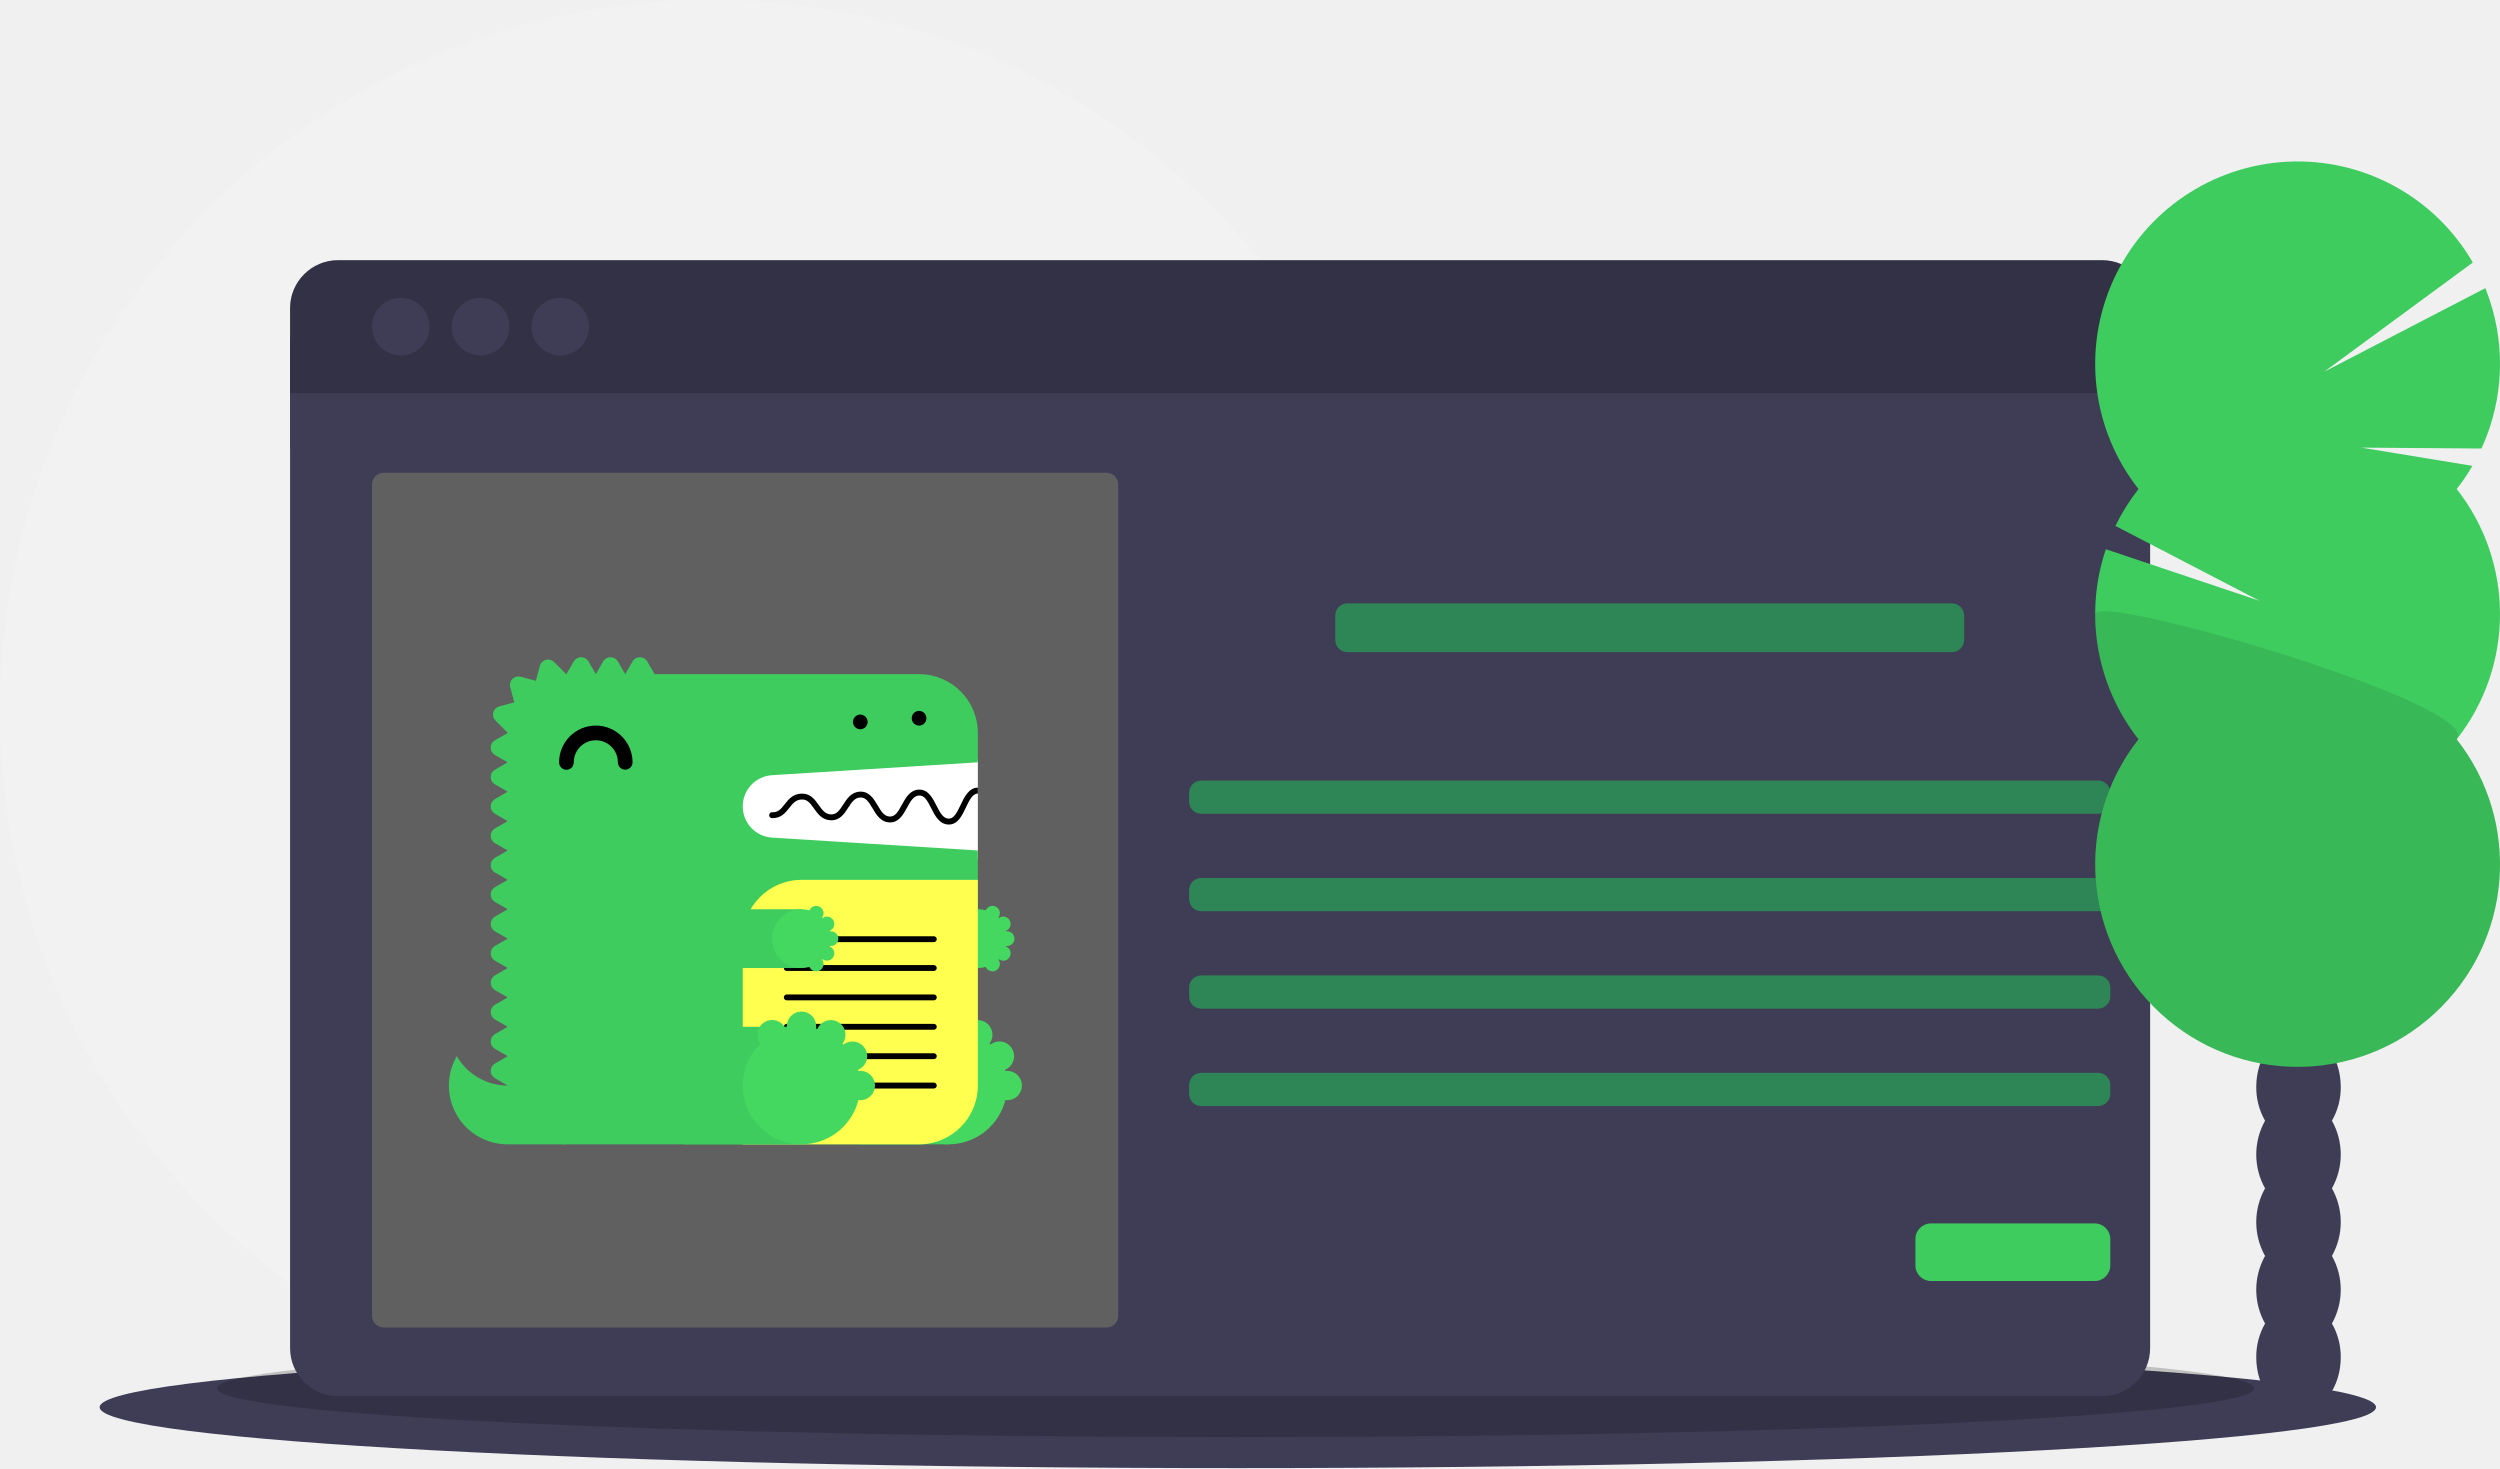
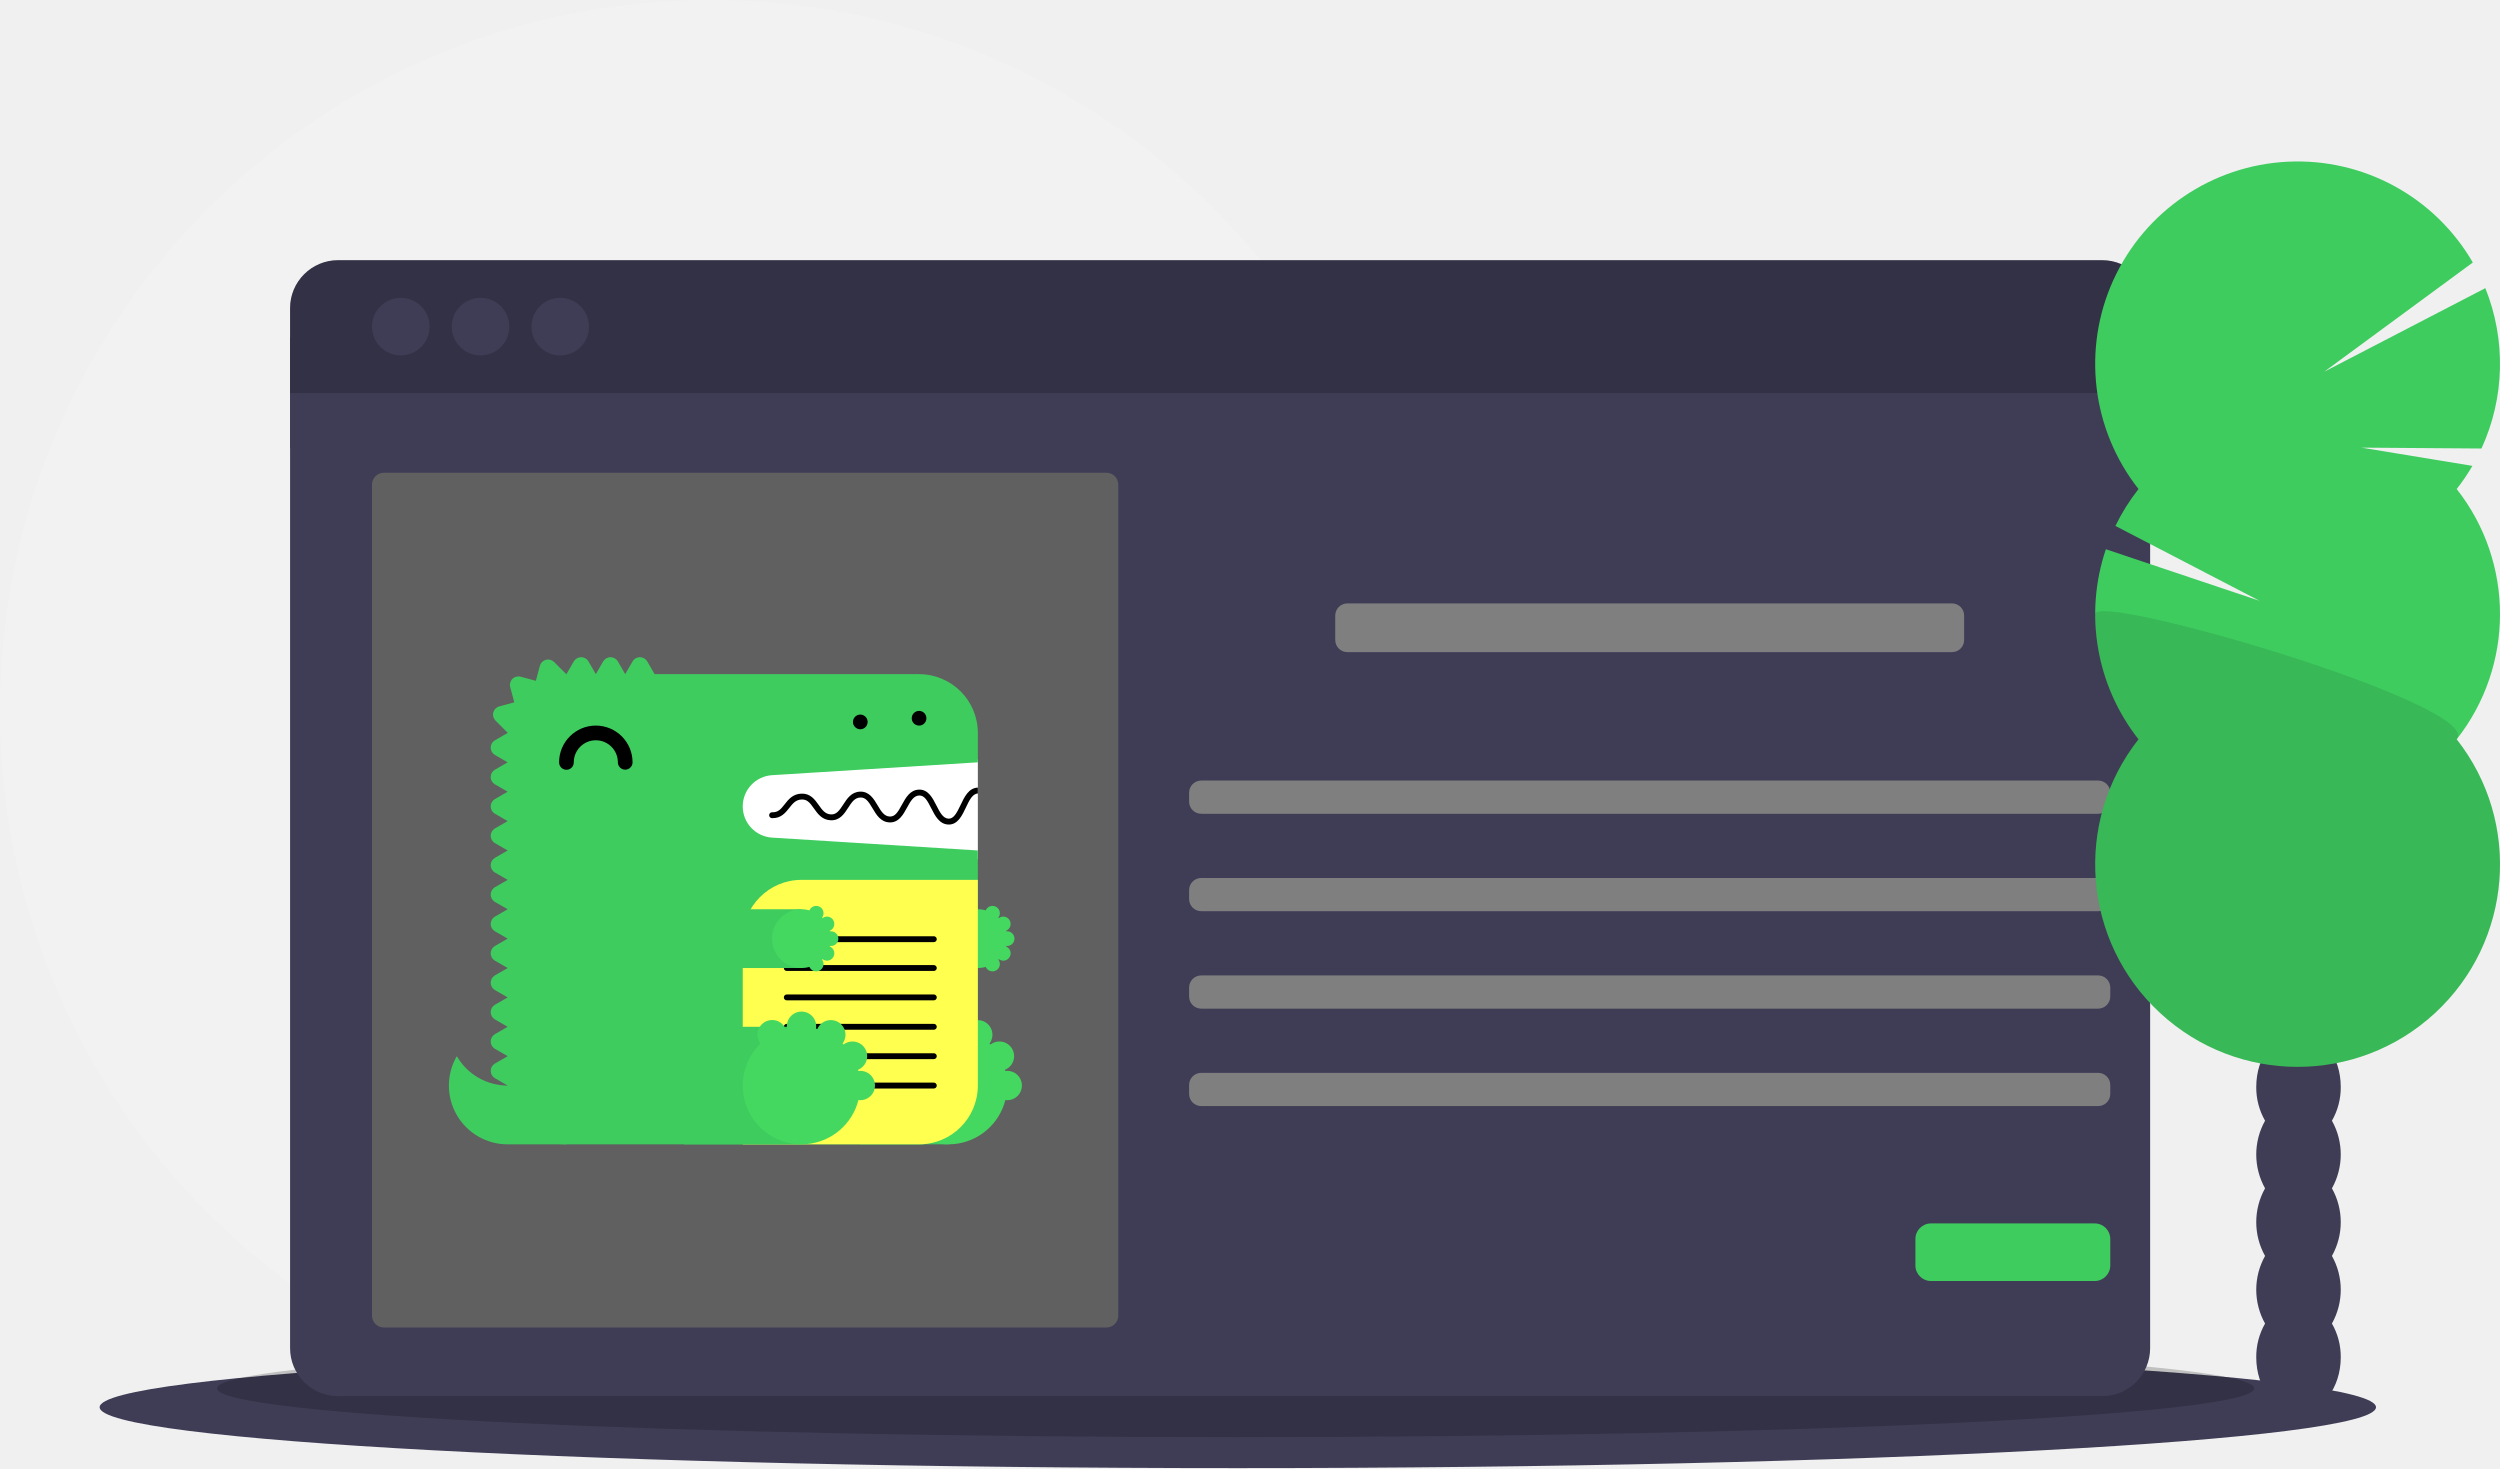
<svg xmlns="http://www.w3.org/2000/svg" width="1129" height="663" viewBox="0 0 1129 663">
  <circle cx="321" cy="321" r="321" fill="#f2f2f2" />
  <ellipse cx="559" cy="635.5" rx="514" ry="27.5" fill="#3f3d56" />
  <ellipse cx="558" cy="627" rx="460" ry="22" opacity="0.2" />
  <rect x="131" y="152.5" width="840" height="50" fill="#3f3d56" />
  <path d="M166.5,727.33A21.67,21.67,0,0,0,188.17,749H984.83A21.67,21.67,0,0,0,1006.5,727.33V296h-840Z" transform="translate(-35.5 -118.5)" fill="#3f3d56" />
  <path d="M984.83,236H188.17A21.67,21.67,0,0,0,166.5,257.67V296h840V257.67A21.67,21.67,0,0,0,984.83,236Z" transform="translate(-35.5 -118.5)" fill="#3f3d56" />
  <path d="M984.83,236H188.17A21.67,21.67,0,0,0,166.5,257.67V296h840V257.67A21.67,21.67,0,0,0,984.83,236Z" transform="translate(-35.5 -118.5)" opacity="0.2" />
  <circle cx="181" cy="147.5" r="13" fill="#3f3d56" />
  <circle cx="217" cy="147.5" r="13" fill="#3f3d56" />
  <circle cx="253" cy="147.5" r="13" fill="#3f3d56" />
  <rect x="168" y="213.5" width="337" height="386" rx="5.335" fill="#606060" />
-   <rect x="603" y="272.5" width="284" height="22" rx="5.476" fill="#2e8555" />
-   <rect x="537" y="352.5" width="416" height="15" rx="5.476" fill="#2e8555" />
-   <rect x="537" y="396.5" width="416" height="15" rx="5.476" fill="#2e8555" />
-   <rect x="537" y="440.5" width="416" height="15" rx="5.476" fill="#2e8555" />
-   <rect x="537" y="484.5" width="416" height="15" rx="5.476" fill="#2e8555" />
+   <rect x="603" y="272.5" width="284" height="22" rx="5.476" fill="#7f7f7f" />
+   <rect x="537" y="352.5" width="416" height="15" rx="5.476" fill="#7f7f7f" />
+   <rect x="537" y="396.5" width="416" height="15" rx="5.476" fill="#7f7f7f" />
+   <rect x="537" y="440.5" width="416" height="15" rx="5.476" fill="#7f7f7f" />
+   <rect x="537" y="484.5" width="416" height="15" rx="5.476" fill="#7f7f7f" />
  <rect x="865" y="552.5" width="88" height="26" rx="7.028" fill="#3ecc5f" />
  <path d="M1088.603,624.616a30.114,30.114,0,0,0,3.983-15.266c0-13.797-8.544-24.981-19.083-24.981s-19.083,11.184-19.083,24.981a30.114,30.114,0,0,0,3.983,15.266,31.248,31.248,0,0,0,0,30.532,31.248,31.248,0,0,0,0,30.532,31.248,31.248,0,0,0,0,30.532,30.114,30.114,0,0,0-3.983,15.266c0,13.797,8.544,24.981,19.083,24.981s19.083-11.184,19.083-24.981a30.114,30.114,0,0,0-3.983-15.266,31.248,31.248,0,0,0,0-30.532,31.248,31.248,0,0,0,0-30.532,31.248,31.248,0,0,0,0-30.532Z" transform="translate(-35.5 -118.5)" fill="#3f3d56" />
  <ellipse cx="1038.003" cy="460.318" rx="19.083" ry="24.981" fill="#3f3d56" />
  <ellipse cx="1038.003" cy="429.786" rx="19.083" ry="24.981" fill="#3f3d56" />
  <path d="M1144.939,339.345a91.611,91.611,0,0,0,7.107-10.461l-50.141-8.235,54.229.403a91.566,91.566,0,0,0,1.746-72.426l-72.754,37.741,67.097-49.321a91.413,91.413,0,1,0-150.971,102.298,91.458,91.458,0,0,0-10.425,16.669l65.087,33.814-69.4-23.292a91.46,91.46,0,0,0,14.738,85.837,91.406,91.406,0,1,0,143.689,0,91.418,91.418,0,0,0,0-113.029Z" transform="translate(-35.5 -118.5)" fill="#3ecc5f" fill-rule="evenodd" />
  <path d="M981.688,395.859a91.013,91.013,0,0,0,19.561,56.514,91.406,91.406,0,1,0,143.689,0C1157.19,436.821,981.688,385.6,981.688,395.859Z" transform="translate(-35.5 -118.5)" opacity="0.1" />
  <path d="M365.62,461.436H477.094v45.12H365.62Z" transform="translate(-35.5 -118.5)" fill="#fff" fill-rule="evenodd" />
  <path d="M264.763,608.741a26.509,26.509,0,0,1-22.962-13.271,26.51,26.51,0,0,0,22.962,39.812H291.304V608.741Z" transform="translate(-35.5 -118.5)" fill="#3ecc5f" fill-rule="evenodd" />
  <path d="M384.172,468.571l92.922-5.807V449.493a26.541,26.541,0,0,0-26.541-26.541H331.116l-3.318-5.746a3.83,3.83,0,0,0-6.635,0l-3.318,5.746-3.318-5.746a3.83,3.83,0,0,0-6.635,0l-3.318,5.746L301.257,417.205a3.83,3.83,0,0,0-6.635,0L291.304,422.951c-.029,0-.056.004-.086.004l-5.497-5.495a3.829,3.829,0,0,0-6.407,1.717l-1.817,6.773L270.607,424.103a3.83,3.83,0,0,0-4.691,4.693l1.845,6.891-6.771,1.814a3.832,3.832,0,0,0-1.72,6.41l5.497,5.497c0,.028-.004.056-.004.085l-5.746,3.318a3.83,3.83,0,0,0,0,6.635l5.746,3.318L259.016,466.081a3.83,3.83,0,0,0,0,6.635l5.746,3.318-5.746,3.318a3.83,3.83,0,0,0,0,6.635l5.746,3.318-5.746,3.318a3.83,3.83,0,0,0,0,6.635l5.746,3.318-5.746,3.318a3.83,3.83,0,0,0,0,6.635l5.746,3.318-5.746,3.318a3.83,3.83,0,0,0,0,6.635l5.746,3.318-5.746,3.318a3.83,3.83,0,0,0,0,6.635l5.746,3.318-5.746,3.318a3.83,3.83,0,0,0,0,6.635l5.746,3.318L259.016,558.976a3.83,3.83,0,0,0,0,6.635l5.746,3.318-5.746,3.318a3.83,3.83,0,0,0,0,6.635l5.746,3.318-5.746,3.318a3.83,3.83,0,0,0,0,6.635l5.746,3.318-5.746,3.318a3.83,3.83,0,0,0,0,6.635l5.746,3.318A26.541,26.541,0,0,0,291.304,635.283H450.553A26.541,26.541,0,0,0,477.094,608.741V502.575l-92.922-5.807a14.126,14.126,0,0,1,0-28.198" transform="translate(-35.5 -118.5)" fill="#3ecc5f" fill-rule="evenodd" />
  <path d="M424.011,635.283h39.812V582.2H424.011Z" transform="translate(-35.5 -118.5)" fill="#3ecc5f" fill-rule="evenodd" />
  <path d="M490.365,602.106a6.602,6.602,0,0,0-.848.085c-.05-.199-.098-.399-.154-.599A6.627,6.627,0,1,0,482.806,590.21q-.22-.225-.445-.446a6.624,6.624,0,1,0-11.397-6.564c-.196-.056-.394-.102-.591-.153a6.64,6.64,0,1,0-13.101,0c-.196.05-.394.097-.591.153a6.628,6.628,0,1,0-11.397,6.564,26.528,26.528,0,1,0,44.231,25.528,6.621,6.621,0,1,0,.848-13.186" transform="translate(-35.5 -118.5)" fill="#44d860" fill-rule="evenodd" />
  <path d="M437.282,555.658H477.094V529.117H437.282Z" transform="translate(-35.5 -118.5)" fill="#3ecc5f" fill-rule="evenodd" />
  <path d="M490.365,545.705a3.318,3.318,0,0,0,0-6.635,3.411,3.411,0,0,0-.423.042c-.027-.1-.049-.199-.077-.299a3.319,3.319,0,0,0-1.278-6.379,3.282,3.282,0,0,0-2.001.687q-.109-.113-.223-.223a3.282,3.282,0,0,0,.671-1.983,3.318,3.318,0,0,0-6.37-1.299,13.271,13.271,0,1,0,0,25.541,3.318,3.318,0,0,0,6.37-1.299,3.282,3.282,0,0,0-.671-1.983q.113-.109.223-.223a3.282,3.282,0,0,0,2.001.687,3.318,3.318,0,0,0,1.278-6.379c.028-.098.05-.199.077-.299a3.413,3.413,0,0,0,.423.042" transform="translate(-35.5 -118.5)" fill="#44d860" fill-rule="evenodd" />
  <path d="M317.845,466.081a3.318,3.318,0,0,1-3.318-3.318,9.953,9.953,0,1,0-19.906,0,3.318,3.318,0,1,1-6.635,0,16.588,16.588,0,1,1,33.177,0,3.318,3.318,0,0,1-3.318,3.318" transform="translate(-35.5 -118.5)" fill-rule="evenodd" />
  <path d="M370.928,635.283h79.624A26.541,26.541,0,0,0,477.094,608.741v-92.895H397.47a26.541,26.541,0,0,0-26.541,26.541Z" transform="translate(-35.5 -118.5)" fill="#ffff50" fill-rule="evenodd" />
  <path d="M457.214,556.985H390.808a1.327,1.327,0,0,1,0-2.654h66.407a1.327,1.327,0,0,1,0,2.654m0,26.541H390.808a1.327,1.327,0,1,1,0-2.654h66.407a1.327,1.327,0,0,1,0,2.654m0,26.541H390.808a1.327,1.327,0,1,1,0-2.654h66.407a1.327,1.327,0,0,1,0,2.654m0-66.107H390.808a1.327,1.327,0,0,1,0-2.654h66.407a1.327,1.327,0,0,1,0,2.654m0,26.295H390.808a1.327,1.327,0,0,1,0-2.654h66.407a1.327,1.327,0,0,1,0,2.654m0,26.541H390.808a1.327,1.327,0,0,1,0-2.654h66.407a1.327,1.327,0,0,1,0,2.654M477.094,474.191c-.016,0-.029-.008-.045-.007-4.101.139-6.041,4.241-7.753,7.86-1.786,3.782-3.168,6.241-5.432,6.167-2.507-.09-3.94-2.922-5.458-5.919-1.744-3.442-3.734-7.347-7.913-7.201-4.042.138-5.989,3.708-7.706,6.857-1.827,3.355-3.071,5.395-5.469,5.3-2.557-.093-3.916-2.395-5.489-5.06-1.753-2.967-3.78-6.304-7.878-6.189-3.973.137-5.925,3.165-7.648,5.839-1.822,2.827-3.099,4.549-5.527,4.447-2.618-.093-3.971-2.004-5.535-4.216-1.757-2.486-3.737-5.299-7.823-5.162-3.886.133-5.838,2.614-7.559,4.801-1.635,2.076-2.912,3.718-5.612,3.615a1.328,1.328,0,1,0-.096,2.654c4.004.134,6.032-2.389,7.793-4.628,1.562-1.985,2.91-3.699,5.564-3.789,2.556-.109,3.754,1.48,5.567,4.041,1.721,2.434,3.675,5.194,7.605,5.336,4.118.138,6.099-2.939,7.854-5.663,1.569-2.434,2.922-4.535,5.507-4.624,2.379-.089,3.675,1.792,5.501,4.885,1.721,2.916,3.671,6.219,7.68,6.365,4.147.143,6.15-3.477,7.895-6.682,1.512-2.771,2.938-5.388,5.466-5.476,2.379-.056,3.62,2.117,5.456,5.746,1.715,3.388,3.659,7.226,7.73,7.373l.224.004c4.066,0,5.996-4.081,7.704-7.689,1.512-3.198,2.942-6.211,5.397-6.334Z" transform="translate(-35.5 -118.5)" fill-rule="evenodd" />
  <path d="M344.387,635.283h53.083V582.2H344.387Z" transform="translate(-35.5 -118.5)" fill="#3ecc5f" fill-rule="evenodd" />
  <path d="M424.011,602.106a6.602,6.602,0,0,0-.848.085c-.05-.199-.098-.399-.154-.599A6.627,6.627,0,1,0,416.452,590.21q-.22-.225-.445-.446a6.624,6.624,0,1,0-11.397-6.564c-.196-.056-.394-.102-.591-.153a6.64,6.64,0,1,0-13.101,0c-.196.05-.394.097-.591.153a6.628,6.628,0,1,0-11.397,6.564,26.528,26.528,0,1,0,44.231,25.528,6.621,6.621,0,1,0,.848-13.186" transform="translate(-35.5 -118.5)" fill="#44d860" fill-rule="evenodd" />
  <path d="M344.387,555.658h53.083V529.117H344.387Z" transform="translate(-35.5 -118.5)" fill="#3ecc5f" fill-rule="evenodd" />
  <path d="M410.74,545.705a3.318,3.318,0,1,0,0-6.635,3.411,3.411,0,0,0-.423.042c-.027-.1-.049-.199-.077-.299a3.319,3.319,0,0,0-1.278-6.379,3.282,3.282,0,0,0-2.001.687q-.109-.113-.223-.223a3.282,3.282,0,0,0,.671-1.983,3.318,3.318,0,0,0-6.37-1.299,13.271,13.271,0,1,0,0,25.541,3.318,3.318,0,0,0,6.37-1.299,3.282,3.282,0,0,0-.671-1.983q.113-.109.223-.223a3.282,3.282,0,0,0,2.001.687,3.318,3.318,0,0,0,1.278-6.379c.028-.098.05-.199.077-.299a3.413,3.413,0,0,0,.423.042" transform="translate(-35.5 -118.5)" fill="#44d860" fill-rule="evenodd" />
  <path d="M424.011,447.834a3.603,3.603,0,0,1-.65-.066,3.344,3.344,0,0,1-.624-.186,3.447,3.447,0,0,1-.572-.305,5.027,5.027,0,0,1-.504-.411,3.887,3.887,0,0,1-.41-.504,3.275,3.275,0,0,1-.557-1.845,3.602,3.602,0,0,1,.066-.65,3.826,3.826,0,0,1,.184-.624,3.489,3.489,0,0,1,.307-.571,3.197,3.197,0,0,1,.914-.916,3.447,3.447,0,0,1,.572-.305,3.344,3.344,0,0,1,.624-.186,3.069,3.069,0,0,1,1.301,0,3.223,3.223,0,0,1,1.194.491,5.028,5.028,0,0,1,.504.411,4.88,4.88,0,0,1,.411.504,3.382,3.382,0,0,1,.305.571,3.478,3.478,0,0,1,.252,1.274A3.364,3.364,0,0,1,426.36,446.865a5.027,5.027,0,0,1-.504.411,3.306,3.306,0,0,1-1.845.557m26.541-1.659a3.388,3.388,0,0,1-2.35-.969,5.042,5.042,0,0,1-.41-.504,3.275,3.275,0,0,1-.557-1.845,3.387,3.387,0,0,1,.967-2.349,5.026,5.026,0,0,1,.504-.411,3.447,3.447,0,0,1,.572-.305,3.343,3.343,0,0,1,.624-.186,3.07,3.07,0,0,1,1.301,0,3.224,3.224,0,0,1,1.194.491,5.026,5.026,0,0,1,.504.411,3.388,3.388,0,0,1,.969,2.349,3.726,3.726,0,0,1-.066.65,3.374,3.374,0,0,1-.186.624,4.715,4.715,0,0,1-.305.571,4.88,4.88,0,0,1-.411.504,5.026,5.026,0,0,1-.504.411,3.305,3.305,0,0,1-1.845.557" transform="translate(-35.5 -118.5)" fill-rule="evenodd" />
</svg>
